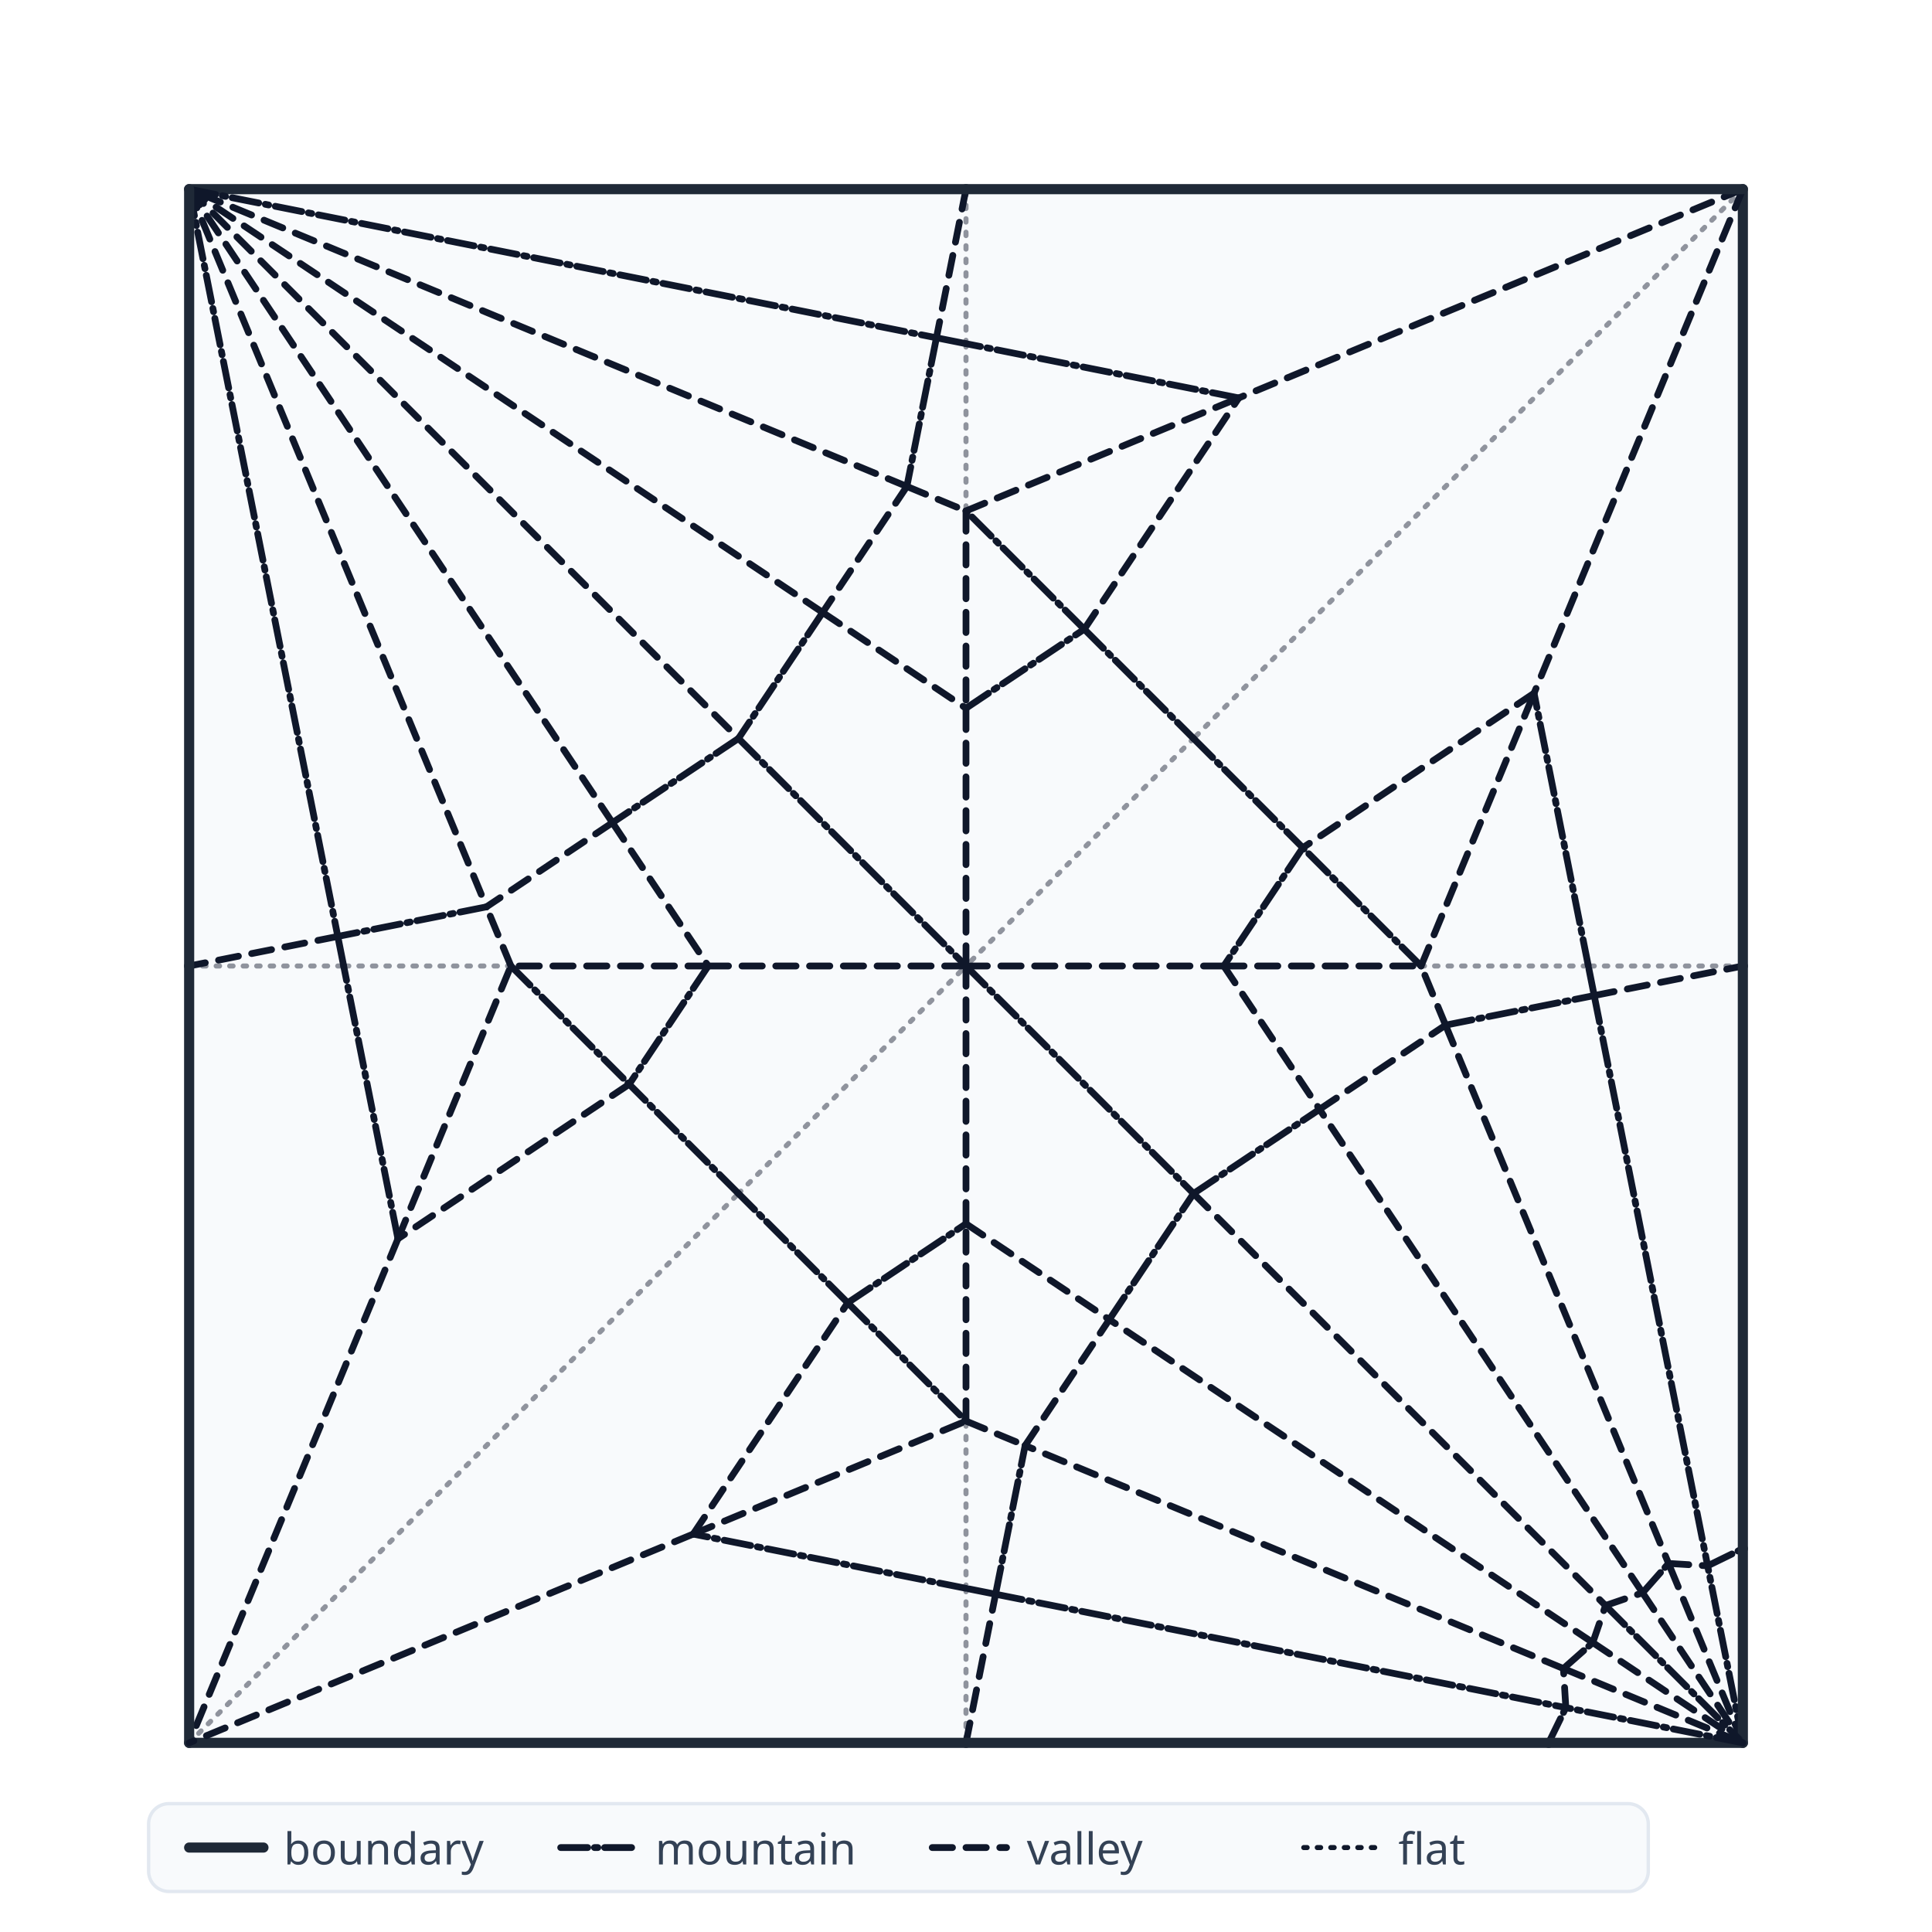
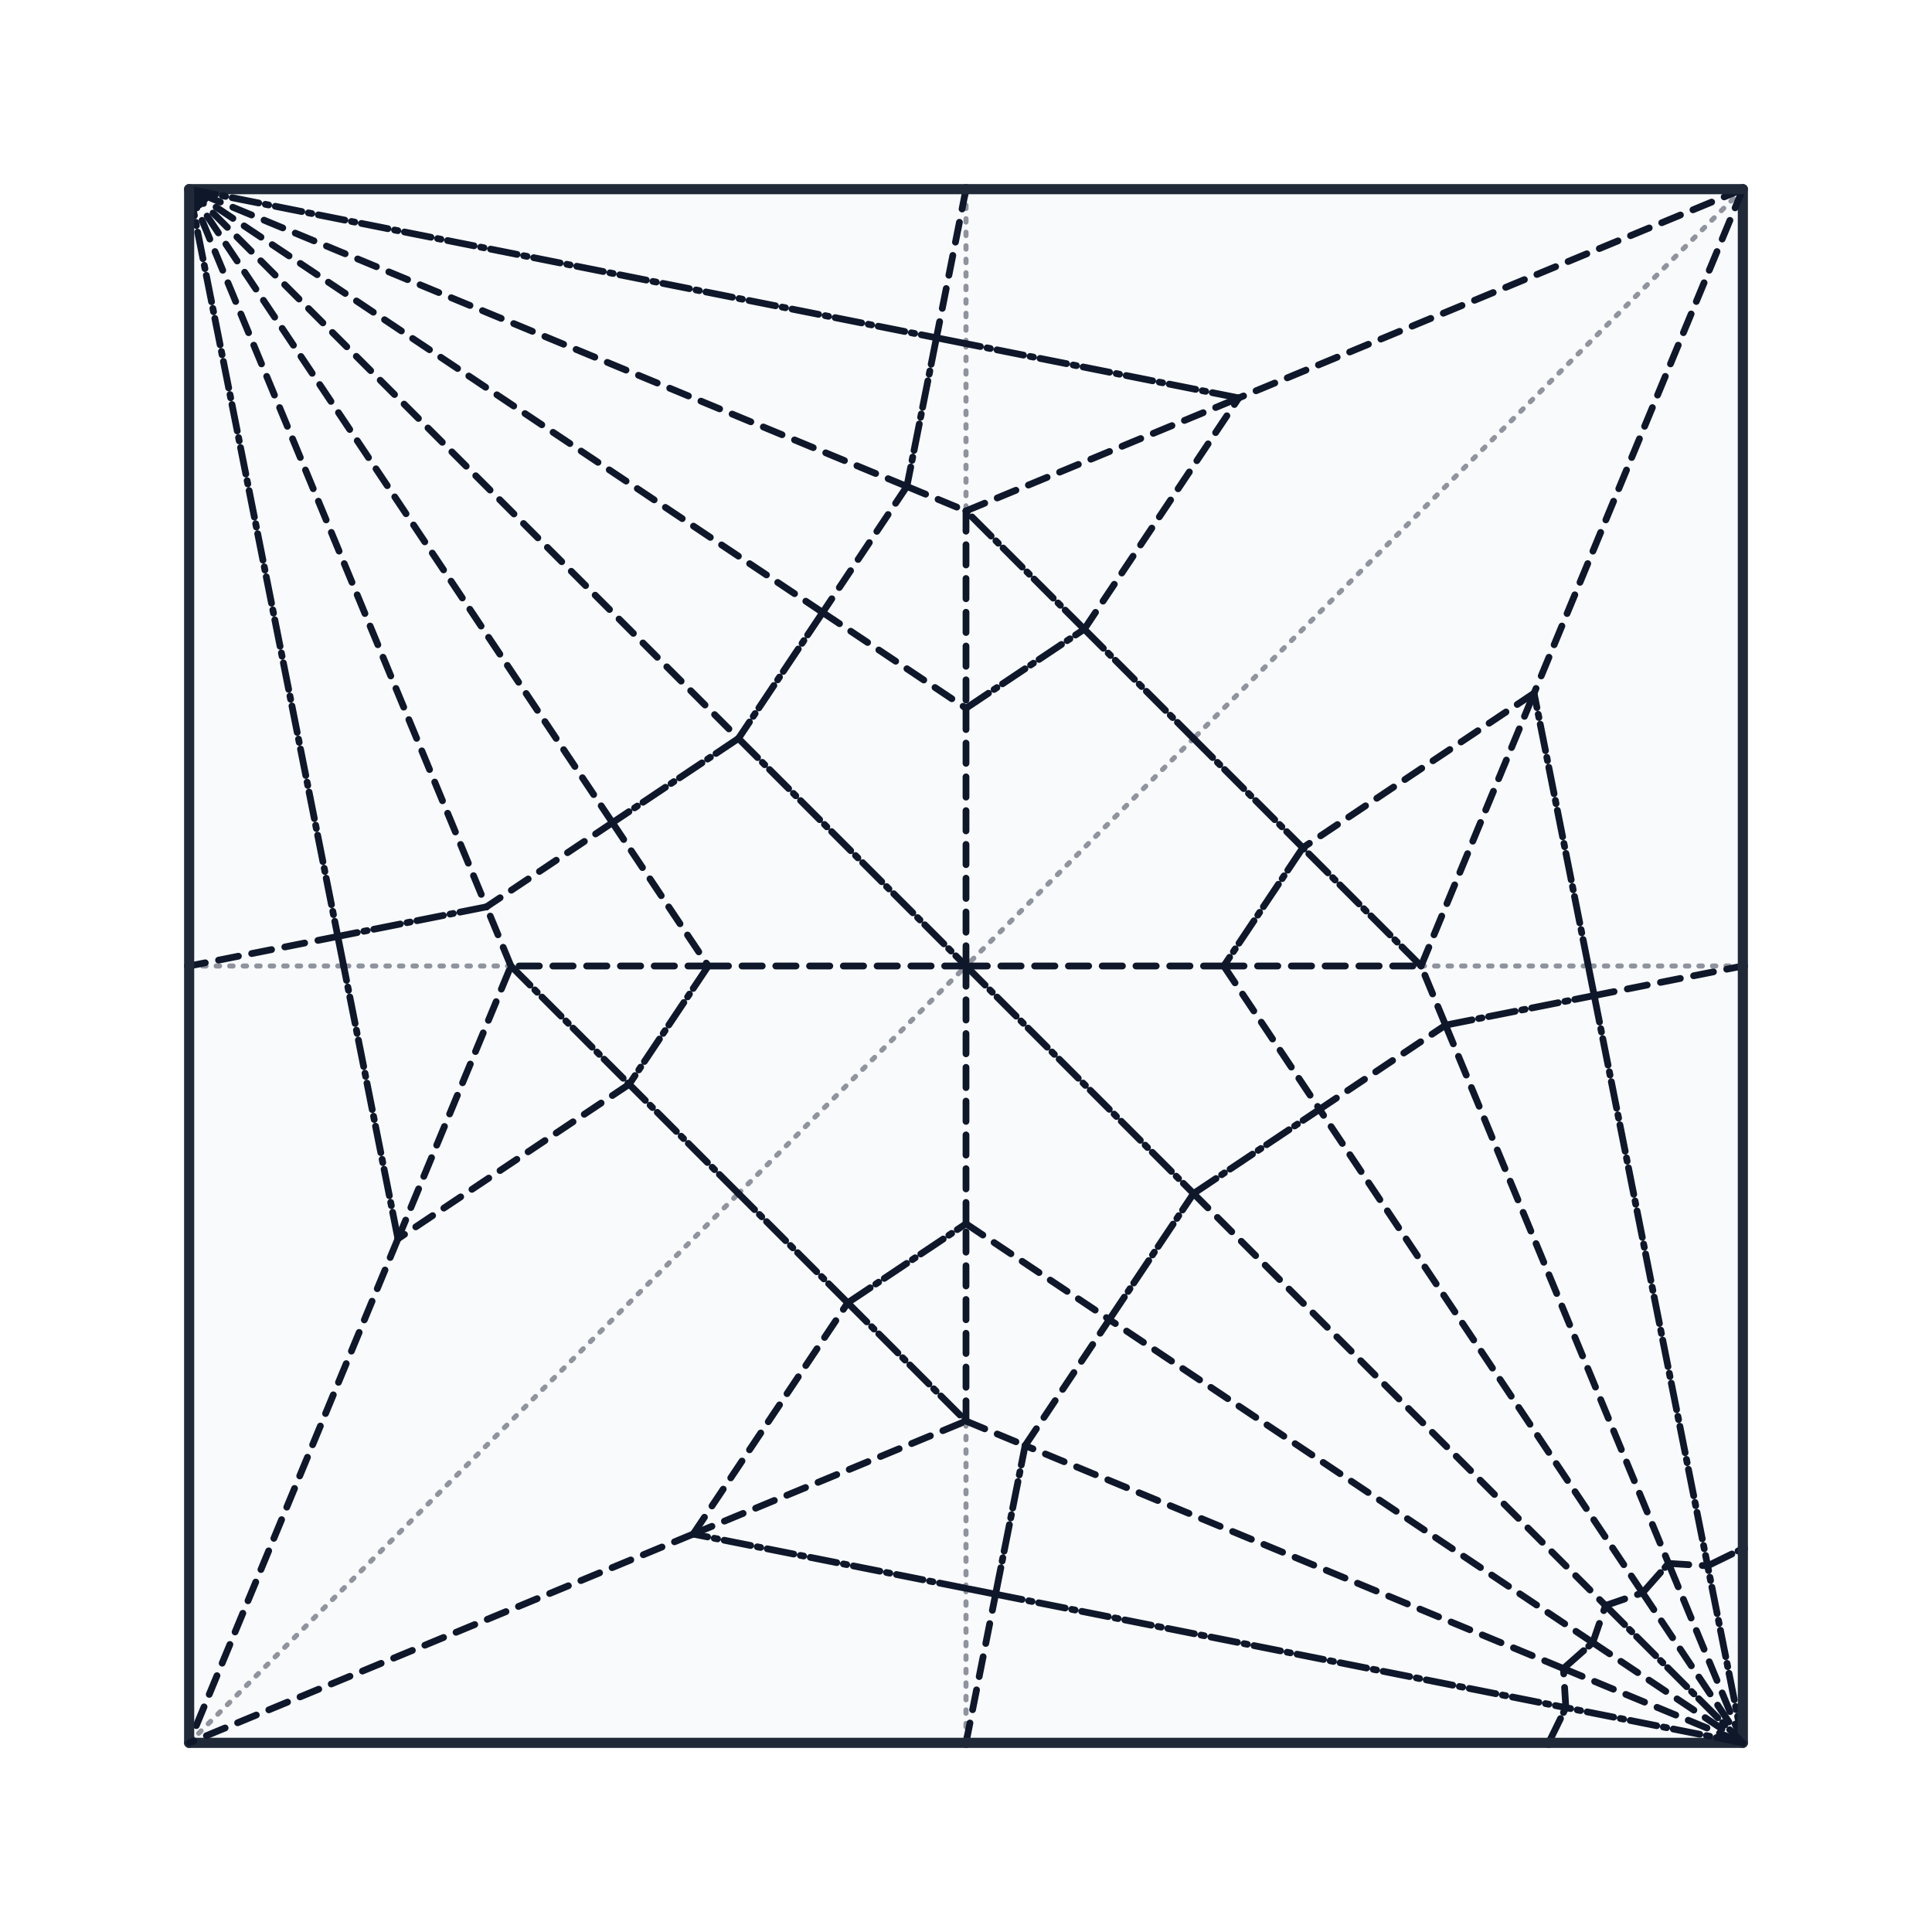
<svg xmlns="http://www.w3.org/2000/svg" width="572" height="572" viewBox="0 0 572 572" font-family="ui-sans-serif, system-ui, sans-serif">
  <defs>
    <filter id="layerShadow" x="-20%" y="-20%" width="140%" height="140%">
      <feDropShadow dx="0" dy="1" stdDeviation="1.1" flood-color="#0f172a" flood-opacity="0.18" />
    </filter>
  </defs>
  <g data-layer="paper">
    <polygon points="321.015,186.285 286,151.269 286,209.681" fill="#f8fafc" stroke="none" data-kind="face" data-face-index="0" />
    <polygon points="286,101.75 286,151.269 366.765,117.815" fill="#f8fafc" stroke="none" data-kind="face" data-face-index="1" />
    <polygon points="366.765,117.815 286,151.269 321.015,186.285" fill="#f8fafc" stroke="none" data-kind="face" data-face-index="2" />
    <polygon points="286,151.269 286,101.75 277.246,100.009 268.492,144.017" fill="#f8fafc" stroke="none" data-kind="face" data-face-index="3" />
    <polygon points="286,209.681 286,151.269 268.492,144.017 243.563,181.326" fill="#f8fafc" stroke="none" data-kind="face" data-face-index="4" />
    <polygon points="362.319,286 420.731,286 385.715,250.985" fill="#f8fafc" stroke="none" data-kind="face" data-face-index="5" />
    <polygon points="385.715,250.985 420.731,286 454.185,205.235" fill="#f8fafc" stroke="none" data-kind="face" data-face-index="6" />
    <polygon points="454.185,205.235 420.731,286 470.25,286" fill="#f8fafc" stroke="none" data-kind="face" data-face-index="7" />
    <polygon points="427.983,303.508 420.731,286 362.319,286 390.674,328.437" fill="#f8fafc" stroke="none" data-kind="face" data-face-index="8" />
    <polygon points="471.991,294.754 470.25,286 420.731,286 427.983,303.508" fill="#f8fafc" stroke="none" data-kind="face" data-face-index="9" />
    <polygon points="516,286 470.25,286 471.991,294.754" fill="#f8fafc" stroke="none" data-kind="face" data-face-index="10" />
    <polygon points="390.674,328.437 362.319,286 286,286 353.365,353.365" fill="#f8fafc" stroke="none" data-kind="face" data-face-index="11" />
    <polygon points="516,286 516,56 454.185,205.235 470.25,286" fill="#f8fafc" stroke="none" data-kind="face" data-face-index="12" />
    <polygon points="516,56 353.365,218.635 385.715,250.985 454.185,205.235" fill="#f8fafc" stroke="none" data-kind="face" data-face-index="13" />
    <polygon points="353.365,218.635 286,286 362.319,286 385.715,250.985" fill="#f8fafc" stroke="none" data-kind="face" data-face-index="14" />
    <polygon points="286,286 286,209.681 243.563,181.326 218.635,218.635" fill="#f8fafc" stroke="none" data-kind="face" data-face-index="15" />
    <polygon points="286,101.75 286,56 277.246,100.009" fill="#f8fafc" stroke="none" data-kind="face" data-face-index="16" />
    <polygon points="353.365,218.635 516,56 366.765,117.815 321.015,186.285" fill="#f8fafc" stroke="none" data-kind="face" data-face-index="17" />
    <polygon points="516,56 286,56 286,101.75 366.765,117.815" fill="#f8fafc" stroke="none" data-kind="face" data-face-index="18" />
    <polygon points="286,286 353.365,218.635 321.015,186.285 286,209.681" fill="#f8fafc" stroke="none" data-kind="face" data-face-index="19" />
    <polygon points="286,286 218.635,218.635 181.326,243.563 209.681,286" fill="#f8fafc" stroke="none" data-kind="face" data-face-index="20" />
    <polygon points="56,286 101.75,286 100.009,277.246" fill="#f8fafc" stroke="none" data-kind="face" data-face-index="21" />
    <polygon points="56,516 218.635,353.365 186.285,321.015 117.815,366.765" fill="#f8fafc" stroke="none" data-kind="face" data-face-index="22" />
    <polygon points="56,516 117.815,366.765 101.75,286 56,286" fill="#f8fafc" stroke="none" data-kind="face" data-face-index="23" />
    <polygon points="218.635,353.365 286,286 209.681,286 186.285,321.015" fill="#f8fafc" stroke="none" data-kind="face" data-face-index="24" />
    <polygon points="286,516 294.754,471.991 286,470.25" fill="#f8fafc" stroke="none" data-kind="face" data-face-index="25" />
    <polygon points="353.365,353.365 286,286 286,362.319 328.437,390.674" fill="#f8fafc" stroke="none" data-kind="face" data-face-index="26" />
    <polygon points="56,516 286,516 286,470.25 205.235,454.185" fill="#f8fafc" stroke="none" data-kind="face" data-face-index="27" />
    <polygon points="56,516 205.235,454.185 250.985,385.715 218.635,353.365" fill="#f8fafc" stroke="none" data-kind="face" data-face-index="28" />
    <polygon points="286,362.319 286,286 218.635,353.365 250.985,385.715" fill="#f8fafc" stroke="none" data-kind="face" data-face-index="29" />
    <polygon points="286,420.731 286,362.319 250.985,385.715" fill="#f8fafc" stroke="none" data-kind="face" data-face-index="30" />
    <polygon points="205.235,454.185 286,420.731 250.985,385.715" fill="#f8fafc" stroke="none" data-kind="face" data-face-index="31" />
    <polygon points="286,470.25 286,420.731 205.235,454.185" fill="#f8fafc" stroke="none" data-kind="face" data-face-index="32" />
    <polygon points="328.437,390.674 286,362.319 286,420.731 303.508,427.983" fill="#f8fafc" stroke="none" data-kind="face" data-face-index="33" />
    <polygon points="303.508,427.983 286,420.731 286,470.25 294.754,471.991" fill="#f8fafc" stroke="none" data-kind="face" data-face-index="34" />
    <polygon points="209.681,286 151.269,286 186.285,321.015" fill="#f8fafc" stroke="none" data-kind="face" data-face-index="35" />
    <polygon points="117.815,366.765 151.269,286 101.75,286" fill="#f8fafc" stroke="none" data-kind="face" data-face-index="36" />
    <polygon points="186.285,321.015 151.269,286 117.815,366.765" fill="#f8fafc" stroke="none" data-kind="face" data-face-index="37" />
    <polygon points="100.009,277.246 101.75,286 151.269,286 144.017,268.492" fill="#f8fafc" stroke="none" data-kind="face" data-face-index="38" />
    <polygon points="144.017,268.492 151.269,286 209.681,286 181.326,243.563" fill="#f8fafc" stroke="none" data-kind="face" data-face-index="39" />
    <polygon points="486.313,471.57 390.674,328.437 353.365,353.365 475.341,475.341" fill="#f8fafc" stroke="none" data-kind="face" data-face-index="40" />
    <polygon points="516,458.5 516,286 471.991,294.754 505.575,463.592" fill="#f8fafc" stroke="none" data-kind="face" data-face-index="41" />
    <polygon points="505.575,463.592 471.991,294.754 427.983,303.508 493.996,462.877" fill="#f8fafc" stroke="none" data-kind="face" data-face-index="42" />
    <polygon points="493.996,462.877 427.983,303.508 390.674,328.437 486.313,471.57" fill="#f8fafc" stroke="none" data-kind="face" data-face-index="43" />
    <polygon points="462.877,493.996 303.508,427.983 294.754,471.991 463.592,505.575" fill="#f8fafc" stroke="none" data-kind="face" data-face-index="44" />
    <polygon points="471.57,486.313 328.437,390.674 303.508,427.983 462.877,493.996" fill="#f8fafc" stroke="none" data-kind="face" data-face-index="45" />
    <polygon points="475.341,475.341 353.365,353.365 328.437,390.674 471.57,486.313" fill="#f8fafc" stroke="none" data-kind="face" data-face-index="46" />
    <polygon points="286,516 458.5,516 463.592,505.575 294.754,471.991" fill="#f8fafc" stroke="none" data-kind="face" data-face-index="47" />
    <polygon points="286,56 56,56 277.246,100.009" fill="#f8fafc" stroke="none" data-kind="face" data-face-index="48" />
    <polygon points="243.563,181.326 56,56 218.635,218.635" fill="#f8fafc" stroke="none" data-kind="face" data-face-index="49" />
    <polygon points="268.492,144.017 56,56 243.563,181.326" fill="#f8fafc" stroke="none" data-kind="face" data-face-index="50" />
    <polygon points="277.246,100.009 56,56 268.492,144.017" fill="#f8fafc" stroke="none" data-kind="face" data-face-index="51" />
    <polygon points="56,56 144.017,268.492 181.326,243.563" fill="#f8fafc" stroke="none" data-kind="face" data-face-index="52" />
    <polygon points="56,56 100.009,277.246 144.017,268.492" fill="#f8fafc" stroke="none" data-kind="face" data-face-index="53" />
    <polygon points="56,56 56,286 100.009,277.246" fill="#f8fafc" stroke="none" data-kind="face" data-face-index="54" />
    <polygon points="218.635,218.635 56,56 181.326,243.563" fill="#f8fafc" stroke="none" data-kind="face" data-face-index="55" />
    <polygon points="516,516 493.996,462.877 486.313,471.57" fill="#f8fafc" stroke="none" data-kind="face" data-face-index="56" />
    <polygon points="516,516 505.575,463.592 493.996,462.877" fill="#f8fafc" stroke="none" data-kind="face" data-face-index="57" />
    <polygon points="516,516 516,458.5 505.575,463.592" fill="#f8fafc" stroke="none" data-kind="face" data-face-index="58" />
    <polygon points="516,516 486.313,471.57 475.341,475.341" fill="#f8fafc" stroke="none" data-kind="face" data-face-index="59" />
    <polygon points="458.5,516 516,516 463.592,505.575" fill="#f8fafc" stroke="none" data-kind="face" data-face-index="60" />
    <polygon points="516,516 475.341,475.341 471.57,486.313" fill="#f8fafc" stroke="none" data-kind="face" data-face-index="61" />
    <polygon points="516,516 471.57,486.313 462.877,493.996" fill="#f8fafc" stroke="none" data-kind="face" data-face-index="62" />
    <polygon points="516,516 462.877,493.996 463.592,505.575" fill="#f8fafc" stroke="none" data-kind="face" data-face-index="63" />
  </g>
  <g data-layer="creases">
    <line class="crease-M" data-kind="crease" x1="321.015" y1="186.285" x2="286" y2="151.269" stroke="#0f172a" stroke-width="2" stroke-linecap="round" stroke-dasharray="8 2 1 2" data-crease-id="11" />
    <line class="crease-V" data-kind="crease" x1="286" y1="151.269" x2="286" y2="209.681" stroke="#0f172a" stroke-width="2" stroke-linecap="round" stroke-dasharray="6 4" data-name="s2" data-bel-name="s2" data-crease-id="4" />
    <line class="crease-M" data-kind="crease" x1="286" y1="209.681" x2="321.015" y2="186.285" stroke="#0f172a" stroke-width="2" stroke-linecap="round" stroke-dasharray="8 2 1 2" data-name="n4" data-bel-name="n4" data-crease-id="15" />
    <line class="crease-F" data-kind="crease" x1="286" y1="101.75" x2="286" y2="151.269" stroke="#0f172a" stroke-width="1.5" stroke-linecap="round" stroke-dasharray="1 3" opacity="0.45" data-name="s2" data-bel-name="s2" data-crease-id="4" />
    <line class="crease-V" data-kind="crease" x1="286" y1="151.269" x2="366.765" y2="117.815" stroke="#0f172a" stroke-width="2" stroke-linecap="round" stroke-dasharray="6 4" data-crease-id="10" />
    <line class="crease-M" data-kind="crease" x1="366.765" y1="117.815" x2="286" y2="101.75" stroke="#0f172a" stroke-width="2" stroke-linecap="round" stroke-dasharray="8 2 1 2" data-name="n4" data-bel-name="n4" data-crease-id="15" />
    <line class="crease-V" data-kind="crease" x1="321.015" y1="186.285" x2="366.765" y2="117.815" stroke="#0f172a" stroke-width="2" stroke-linecap="round" stroke-dasharray="6 4" data-name="n4" data-bel-name="n4" data-crease-id="15" />
    <line class="crease-M" data-kind="crease" x1="286" y1="101.75" x2="277.246" y2="100.009" stroke="#0f172a" stroke-width="2" stroke-linecap="round" stroke-dasharray="8 2 1 2" data-name="n4" data-bel-name="n4" data-crease-id="15" />
    <line class="crease-M" data-kind="crease" x1="277.246" y1="100.009" x2="268.492" y2="144.017" stroke="#0f172a" stroke-width="2" stroke-linecap="round" stroke-dasharray="8 2 1 2" data-name="tail" data-bel-name="tail" data-crease-id="17" />
    <line class="crease-V" data-kind="crease" x1="268.492" y1="144.017" x2="286" y2="151.269" stroke="#0f172a" stroke-width="2" stroke-linecap="round" stroke-dasharray="6 4" data-crease-id="10" />
    <line class="crease-V" data-kind="crease" x1="268.492" y1="144.017" x2="243.563" y2="181.326" stroke="#0f172a" stroke-width="2" stroke-linecap="round" stroke-dasharray="6 4" data-name="tail" data-bel-name="tail" data-crease-id="17" />
    <line class="crease-V" data-kind="crease" x1="243.563" y1="181.326" x2="286" y2="209.681" stroke="#0f172a" stroke-width="2" stroke-linecap="round" stroke-dasharray="6 4" data-name="n4" data-bel-name="n4" data-crease-id="15" />
    <line class="crease-V" data-kind="crease" x1="362.319" y1="286" x2="420.731" y2="286" stroke="#0f172a" stroke-width="2" stroke-linecap="round" stroke-dasharray="6 4" data-name="s2" data-bel-name="s2" data-crease-id="4" />
    <line class="crease-M" data-kind="crease" x1="420.731" y1="286" x2="385.715" y2="250.985" stroke="#0f172a" stroke-width="2" stroke-linecap="round" stroke-dasharray="8 2 1 2" data-crease-id="11" />
    <line class="crease-M" data-kind="crease" x1="385.715" y1="250.985" x2="362.319" y2="286" stroke="#0f172a" stroke-width="2" stroke-linecap="round" stroke-dasharray="8 2 1 2" data-name="n3" data-bel-name="n3" data-crease-id="14" />
    <line class="crease-V" data-kind="crease" x1="420.731" y1="286" x2="454.185" y2="205.235" stroke="#0f172a" stroke-width="2" stroke-linecap="round" stroke-dasharray="6 4" data-crease-id="9" />
    <line class="crease-V" data-kind="crease" x1="454.185" y1="205.235" x2="385.715" y2="250.985" stroke="#0f172a" stroke-width="2" stroke-linecap="round" stroke-dasharray="6 4" data-name="n3" data-bel-name="n3" data-crease-id="14" />
    <line class="crease-F" data-kind="crease" x1="420.731" y1="286" x2="470.25" y2="286" stroke="#0f172a" stroke-width="1.5" stroke-linecap="round" stroke-dasharray="1 3" opacity="0.45" data-name="s2" data-bel-name="s2" data-crease-id="4" />
    <line class="crease-M" data-kind="crease" x1="470.25" y1="286" x2="454.185" y2="205.235" stroke="#0f172a" stroke-width="2" stroke-linecap="round" stroke-dasharray="8 2 1 2" data-name="n3" data-bel-name="n3" data-crease-id="14" />
    <line class="crease-V" data-kind="crease" x1="427.983" y1="303.508" x2="420.731" y2="286" stroke="#0f172a" stroke-width="2" stroke-linecap="round" stroke-dasharray="6 4" data-crease-id="9" />
    <line class="crease-V" data-kind="crease" x1="362.319" y1="286" x2="390.674" y2="328.437" stroke="#0f172a" stroke-width="2" stroke-linecap="round" stroke-dasharray="6 4" data-name="n3" data-bel-name="n3" data-crease-id="14" />
    <line class="crease-V" data-kind="crease" x1="390.674" y1="328.437" x2="427.983" y2="303.508" stroke="#0f172a" stroke-width="2" stroke-linecap="round" stroke-dasharray="6 4" data-name="neck" data-bel-name="neck" data-crease-id="16" />
    <line class="crease-M" data-kind="crease" x1="471.991" y1="294.754" x2="470.25" y2="286" stroke="#0f172a" stroke-width="2" stroke-linecap="round" stroke-dasharray="8 2 1 2" data-name="n3" data-bel-name="n3" data-crease-id="14" />
    <line class="crease-M" data-kind="crease" x1="427.983" y1="303.508" x2="471.991" y2="294.754" stroke="#0f172a" stroke-width="2" stroke-linecap="round" stroke-dasharray="8 2 1 2" data-name="neck" data-bel-name="neck" data-crease-id="16" />
    <line class="crease-F" data-kind="crease" x1="516" y1="286" x2="470.25" y2="286" stroke="#0f172a" stroke-width="1.5" stroke-linecap="round" stroke-dasharray="1 3" opacity="0.45" data-name="s2" data-bel-name="s2" data-crease-id="4" />
    <line class="crease-V" data-kind="crease" x1="471.991" y1="294.754" x2="516" y2="286" stroke="#0f172a" stroke-width="2" stroke-linecap="round" stroke-dasharray="6 4" data-name="neck" data-bel-name="neck" data-crease-id="16" />
    <line class="crease-V" data-kind="crease" x1="362.319" y1="286" x2="286" y2="286" stroke="#0f172a" stroke-width="2" stroke-linecap="round" stroke-dasharray="6 4" data-name="s2" data-bel-name="s2" data-crease-id="4" />
    <line class="crease-M" data-kind="crease" x1="286" y1="286" x2="353.365" y2="353.365" stroke="#0f172a" stroke-width="2" stroke-linecap="round" stroke-dasharray="8 2 1 2" data-name="bd" data-bel-name="bd" data-crease-id="1" />
    <line class="crease-M" data-kind="crease" x1="353.365" y1="353.365" x2="390.674" y2="328.437" stroke="#0f172a" stroke-width="2" stroke-linecap="round" stroke-dasharray="8 2 1 2" data-name="neck" data-bel-name="neck" data-crease-id="16" />
    <line class="crease-B" data-kind="crease" x1="516" y1="286" x2="516" y2="56" stroke="#1f2937" stroke-width="3" stroke-linecap="round" />
    <line class="crease-V" data-kind="crease" x1="516" y1="56" x2="454.185" y2="205.235" stroke="#0f172a" stroke-width="2" stroke-linecap="round" stroke-dasharray="6 4" data-crease-id="9" />
    <line class="crease-F" data-kind="crease" x1="516" y1="56" x2="353.365" y2="218.635" stroke="#0f172a" stroke-width="1.5" stroke-linecap="round" stroke-dasharray="1 3" opacity="0.45" data-name="ac" data-bel-name="ac" data-crease-id="0" />
    <line class="crease-M" data-kind="crease" x1="353.365" y1="218.635" x2="385.715" y2="250.985" stroke="#0f172a" stroke-width="2" stroke-linecap="round" stroke-dasharray="8 2 1 2" data-crease-id="11" />
    <line class="crease-F" data-kind="crease" x1="353.365" y1="218.635" x2="286" y2="286" stroke="#0f172a" stroke-width="1.5" stroke-linecap="round" stroke-dasharray="1 3" opacity="0.45" data-name="ac" data-bel-name="ac" data-crease-id="0" />
    <line class="crease-V" data-kind="crease" x1="286" y1="286" x2="286" y2="209.681" stroke="#0f172a" stroke-width="2" stroke-linecap="round" stroke-dasharray="6 4" data-name="s2" data-bel-name="s2" data-crease-id="4" />
    <line class="crease-M" data-kind="crease" x1="243.563" y1="181.326" x2="218.635" y2="218.635" stroke="#0f172a" stroke-width="2" stroke-linecap="round" stroke-dasharray="8 2 1 2" data-name="tail" data-bel-name="tail" data-crease-id="17" />
    <line class="crease-M" data-kind="crease" x1="218.635" y1="218.635" x2="286" y2="286" stroke="#0f172a" stroke-width="2" stroke-linecap="round" stroke-dasharray="8 2 1 2" data-name="bd" data-bel-name="bd" data-crease-id="1" />
    <line class="crease-F" data-kind="crease" x1="286" y1="101.75" x2="286" y2="56" stroke="#0f172a" stroke-width="1.5" stroke-linecap="round" stroke-dasharray="1 3" opacity="0.45" data-name="s2" data-bel-name="s2" data-crease-id="4" />
    <line class="crease-V" data-kind="crease" x1="286" y1="56" x2="277.246" y2="100.009" stroke="#0f172a" stroke-width="2" stroke-linecap="round" stroke-dasharray="6 4" data-name="tail" data-bel-name="tail" data-crease-id="17" />
    <line class="crease-V" data-kind="crease" x1="516" y1="56" x2="366.765" y2="117.815" stroke="#0f172a" stroke-width="2" stroke-linecap="round" stroke-dasharray="6 4" data-crease-id="10" />
    <line class="crease-M" data-kind="crease" x1="321.015" y1="186.285" x2="353.365" y2="218.635" stroke="#0f172a" stroke-width="2" stroke-linecap="round" stroke-dasharray="8 2 1 2" data-crease-id="11" />
    <line class="crease-B" data-kind="crease" x1="516" y1="56" x2="286" y2="56" stroke="#1f2937" stroke-width="3" stroke-linecap="round" />
    <line class="crease-M" data-kind="crease" x1="218.635" y1="218.635" x2="181.326" y2="243.563" stroke="#0f172a" stroke-width="2" stroke-linecap="round" stroke-dasharray="8 2 1 2" data-name="tail" data-bel-name="tail" data-crease-id="17" />
    <line class="crease-V" data-kind="crease" x1="181.326" y1="243.563" x2="209.681" y2="286" stroke="#0f172a" stroke-width="2" stroke-linecap="round" stroke-dasharray="6 4" data-name="n2" data-bel-name="n2" data-crease-id="13" />
    <line class="crease-V" data-kind="crease" x1="209.681" y1="286" x2="286" y2="286" stroke="#0f172a" stroke-width="2" stroke-linecap="round" stroke-dasharray="6 4" data-name="s1" data-bel-name="s1" data-crease-id="2" />
    <line class="crease-F" data-kind="crease" x1="56" y1="286" x2="101.75" y2="286" stroke="#0f172a" stroke-width="1.5" stroke-linecap="round" stroke-dasharray="1 3" opacity="0.45" data-name="s1" data-bel-name="s1" data-crease-id="2" />
    <line class="crease-M" data-kind="crease" x1="101.75" y1="286" x2="100.009" y2="277.246" stroke="#0f172a" stroke-width="2" stroke-linecap="round" stroke-dasharray="8 2 1 2" data-name="n2" data-bel-name="n2" data-crease-id="13" />
    <line class="crease-V" data-kind="crease" x1="100.009" y1="277.246" x2="56" y2="286" stroke="#0f172a" stroke-width="2" stroke-linecap="round" stroke-dasharray="6 4" data-name="tail" data-bel-name="tail" data-crease-id="17" />
    <line class="crease-F" data-kind="crease" x1="56" y1="516" x2="218.635" y2="353.365" stroke="#0f172a" stroke-width="1.5" stroke-linecap="round" stroke-dasharray="1 3" opacity="0.45" data-name="ac" data-bel-name="ac" data-crease-id="0" />
    <line class="crease-M" data-kind="crease" x1="218.635" y1="353.365" x2="186.285" y2="321.015" stroke="#0f172a" stroke-width="2" stroke-linecap="round" stroke-dasharray="8 2 1 2" data-crease-id="8" />
    <line class="crease-V" data-kind="crease" x1="186.285" y1="321.015" x2="117.815" y2="366.765" stroke="#0f172a" stroke-width="2" stroke-linecap="round" stroke-dasharray="6 4" data-name="n2" data-bel-name="n2" data-crease-id="13" />
    <line class="crease-V" data-kind="crease" x1="117.815" y1="366.765" x2="56" y2="516" stroke="#0f172a" stroke-width="2" stroke-linecap="round" stroke-dasharray="6 4" data-crease-id="7" />
    <line class="crease-M" data-kind="crease" x1="117.815" y1="366.765" x2="101.75" y2="286" stroke="#0f172a" stroke-width="2" stroke-linecap="round" stroke-dasharray="8 2 1 2" data-name="n2" data-bel-name="n2" data-crease-id="13" />
    <line class="crease-B" data-kind="crease" x1="56" y1="286" x2="56" y2="516" stroke="#1f2937" stroke-width="3" stroke-linecap="round" />
    <line class="crease-F" data-kind="crease" x1="218.635" y1="353.365" x2="286" y2="286" stroke="#0f172a" stroke-width="1.5" stroke-linecap="round" stroke-dasharray="1 3" opacity="0.45" data-name="ac" data-bel-name="ac" data-crease-id="0" />
    <line class="crease-M" data-kind="crease" x1="209.681" y1="286" x2="186.285" y2="321.015" stroke="#0f172a" stroke-width="2" stroke-linecap="round" stroke-dasharray="8 2 1 2" data-name="n2" data-bel-name="n2" data-crease-id="13" />
    <line class="crease-V" data-kind="crease" x1="286" y1="516" x2="294.754" y2="471.991" stroke="#0f172a" stroke-width="2" stroke-linecap="round" stroke-dasharray="6 4" data-name="neck" data-bel-name="neck" data-crease-id="16" />
    <line class="crease-M" data-kind="crease" x1="294.754" y1="471.991" x2="286" y2="470.25" stroke="#0f172a" stroke-width="2" stroke-linecap="round" stroke-dasharray="8 2 1 2" data-name="n1" data-bel-name="n1" data-crease-id="12" />
    <line class="crease-F" data-kind="crease" x1="286" y1="470.25" x2="286" y2="516" stroke="#0f172a" stroke-width="1.5" stroke-linecap="round" stroke-dasharray="1 3" opacity="0.45" data-name="s1" data-bel-name="s1" data-crease-id="2" />
    <line class="crease-V" data-kind="crease" x1="286" y1="286" x2="286" y2="362.319" stroke="#0f172a" stroke-width="2" stroke-linecap="round" stroke-dasharray="6 4" data-name="s1" data-bel-name="s1" data-crease-id="2" />
    <line class="crease-V" data-kind="crease" x1="286" y1="362.319" x2="328.437" y2="390.674" stroke="#0f172a" stroke-width="2" stroke-linecap="round" stroke-dasharray="6 4" data-name="n1" data-bel-name="n1" data-crease-id="12" />
    <line class="crease-M" data-kind="crease" x1="328.437" y1="390.674" x2="353.365" y2="353.365" stroke="#0f172a" stroke-width="2" stroke-linecap="round" stroke-dasharray="8 2 1 2" data-name="neck" data-bel-name="neck" data-crease-id="16" />
    <line class="crease-B" data-kind="crease" x1="56" y1="516" x2="286" y2="516" stroke="#1f2937" stroke-width="3" stroke-linecap="round" />
    <line class="crease-M" data-kind="crease" x1="286" y1="470.25" x2="205.235" y2="454.185" stroke="#0f172a" stroke-width="2" stroke-linecap="round" stroke-dasharray="8 2 1 2" data-name="n1" data-bel-name="n1" data-crease-id="12" />
    <line class="crease-V" data-kind="crease" x1="205.235" y1="454.185" x2="56" y2="516" stroke="#0f172a" stroke-width="2" stroke-linecap="round" stroke-dasharray="6 4" data-crease-id="6" />
    <line class="crease-V" data-kind="crease" x1="205.235" y1="454.185" x2="250.985" y2="385.715" stroke="#0f172a" stroke-width="2" stroke-linecap="round" stroke-dasharray="6 4" data-name="n1" data-bel-name="n1" data-crease-id="12" />
    <line class="crease-M" data-kind="crease" x1="250.985" y1="385.715" x2="218.635" y2="353.365" stroke="#0f172a" stroke-width="2" stroke-linecap="round" stroke-dasharray="8 2 1 2" data-crease-id="8" />
    <line class="crease-M" data-kind="crease" x1="250.985" y1="385.715" x2="286" y2="362.319" stroke="#0f172a" stroke-width="2" stroke-linecap="round" stroke-dasharray="8 2 1 2" data-name="n1" data-bel-name="n1" data-crease-id="12" />
    <line class="crease-V" data-kind="crease" x1="286" y1="420.731" x2="286" y2="362.319" stroke="#0f172a" stroke-width="2" stroke-linecap="round" stroke-dasharray="6 4" data-name="s1" data-bel-name="s1" data-crease-id="2" />
    <line class="crease-M" data-kind="crease" x1="250.985" y1="385.715" x2="286" y2="420.731" stroke="#0f172a" stroke-width="2" stroke-linecap="round" stroke-dasharray="8 2 1 2" data-crease-id="8" />
    <line class="crease-V" data-kind="crease" x1="205.235" y1="454.185" x2="286" y2="420.731" stroke="#0f172a" stroke-width="2" stroke-linecap="round" stroke-dasharray="6 4" data-crease-id="6" />
    <line class="crease-F" data-kind="crease" x1="286" y1="470.25" x2="286" y2="420.731" stroke="#0f172a" stroke-width="1.5" stroke-linecap="round" stroke-dasharray="1 3" opacity="0.45" data-name="s1" data-bel-name="s1" data-crease-id="2" />
    <line class="crease-V" data-kind="crease" x1="286" y1="420.731" x2="303.508" y2="427.983" stroke="#0f172a" stroke-width="2" stroke-linecap="round" stroke-dasharray="6 4" data-crease-id="6" />
    <line class="crease-V" data-kind="crease" x1="303.508" y1="427.983" x2="328.437" y2="390.674" stroke="#0f172a" stroke-width="2" stroke-linecap="round" stroke-dasharray="6 4" data-name="neck" data-bel-name="neck" data-crease-id="16" />
    <line class="crease-M" data-kind="crease" x1="294.754" y1="471.991" x2="303.508" y2="427.983" stroke="#0f172a" stroke-width="2" stroke-linecap="round" stroke-dasharray="8 2 1 2" data-name="neck" data-bel-name="neck" data-crease-id="16" />
    <line class="crease-V" data-kind="crease" x1="209.681" y1="286" x2="151.269" y2="286" stroke="#0f172a" stroke-width="2" stroke-linecap="round" stroke-dasharray="6 4" data-name="s1" data-bel-name="s1" data-crease-id="2" />
    <line class="crease-M" data-kind="crease" x1="151.269" y1="286" x2="186.285" y2="321.015" stroke="#0f172a" stroke-width="2" stroke-linecap="round" stroke-dasharray="8 2 1 2" data-crease-id="8" />
    <line class="crease-V" data-kind="crease" x1="117.815" y1="366.765" x2="151.269" y2="286" stroke="#0f172a" stroke-width="2" stroke-linecap="round" stroke-dasharray="6 4" data-crease-id="7" />
    <line class="crease-F" data-kind="crease" x1="151.269" y1="286" x2="101.75" y2="286" stroke="#0f172a" stroke-width="1.5" stroke-linecap="round" stroke-dasharray="1 3" opacity="0.45" data-name="s1" data-bel-name="s1" data-crease-id="2" />
    <line class="crease-V" data-kind="crease" x1="151.269" y1="286" x2="144.017" y2="268.492" stroke="#0f172a" stroke-width="2" stroke-linecap="round" stroke-dasharray="6 4" data-crease-id="7" />
    <line class="crease-M" data-kind="crease" x1="144.017" y1="268.492" x2="100.009" y2="277.246" stroke="#0f172a" stroke-width="2" stroke-linecap="round" stroke-dasharray="8 2 1 2" data-name="tail" data-bel-name="tail" data-crease-id="17" />
    <line class="crease-V" data-kind="crease" x1="181.326" y1="243.563" x2="144.017" y2="268.492" stroke="#0f172a" stroke-width="2" stroke-linecap="round" stroke-dasharray="6 4" data-name="tail" data-bel-name="tail" data-crease-id="17" />
    <line class="crease-V" data-kind="crease" x1="486.313" y1="471.57" x2="390.674" y2="328.437" stroke="#0f172a" stroke-width="2" stroke-linecap="round" stroke-dasharray="6 4" data-name="n3" data-bel-name="n3" data-crease-id="14" />
    <line class="crease-V" data-kind="crease" x1="353.365" y1="353.365" x2="475.341" y2="475.341" stroke="#0f172a" stroke-width="2" stroke-linecap="round" stroke-dasharray="6 4" data-name="bd" data-bel-name="bd" data-crease-id="1" />
    <line class="crease-V" data-kind="crease" x1="475.341" y1="475.341" x2="486.313" y2="471.57" stroke="#0f172a" stroke-width="2" stroke-linecap="round" stroke-dasharray="6 4" data-name="head" data-bel-name="head" data-crease-id="18" />
    <line class="crease-B" data-kind="crease" x1="516" y1="458.5" x2="516" y2="286" stroke="#1f2937" stroke-width="3" stroke-linecap="round" />
    <line class="crease-M" data-kind="crease" x1="471.991" y1="294.754" x2="505.575" y2="463.592" stroke="#0f172a" stroke-width="2" stroke-linecap="round" stroke-dasharray="8 2 1 2" data-name="n3" data-bel-name="n3" data-crease-id="14" />
    <line class="crease-M" data-kind="crease" x1="505.575" y1="463.592" x2="516" y2="458.5" stroke="#0f172a" stroke-width="2" stroke-linecap="round" stroke-dasharray="8 2 1 2" data-name="head" data-bel-name="head" data-crease-id="18" />
    <line class="crease-V" data-kind="crease" x1="427.983" y1="303.508" x2="493.996" y2="462.877" stroke="#0f172a" stroke-width="2" stroke-linecap="round" stroke-dasharray="6 4" data-crease-id="9" />
    <line class="crease-V" data-kind="crease" x1="493.996" y1="462.877" x2="505.575" y2="463.592" stroke="#0f172a" stroke-width="2" stroke-linecap="round" stroke-dasharray="6 4" data-name="head" data-bel-name="head" data-crease-id="18" />
    <line class="crease-M" data-kind="crease" x1="486.313" y1="471.57" x2="493.996" y2="462.877" stroke="#0f172a" stroke-width="2" stroke-linecap="round" stroke-dasharray="8 2 1 2" data-name="head" data-bel-name="head" data-crease-id="18" />
    <line class="crease-V" data-kind="crease" x1="462.877" y1="493.996" x2="303.508" y2="427.983" stroke="#0f172a" stroke-width="2" stroke-linecap="round" stroke-dasharray="6 4" data-crease-id="6" />
    <line class="crease-M" data-kind="crease" x1="294.754" y1="471.991" x2="463.592" y2="505.575" stroke="#0f172a" stroke-width="2" stroke-linecap="round" stroke-dasharray="8 2 1 2" data-name="n1" data-bel-name="n1" data-crease-id="12" />
    <line class="crease-V" data-kind="crease" x1="463.592" y1="505.575" x2="462.877" y2="493.996" stroke="#0f172a" stroke-width="2" stroke-linecap="round" stroke-dasharray="6 4" data-name="head" data-bel-name="head" data-crease-id="18" />
    <line class="crease-V" data-kind="crease" x1="471.57" y1="486.313" x2="328.437" y2="390.674" stroke="#0f172a" stroke-width="2" stroke-linecap="round" stroke-dasharray="6 4" data-name="n1" data-bel-name="n1" data-crease-id="12" />
    <line class="crease-M" data-kind="crease" x1="462.877" y1="493.996" x2="471.57" y2="486.313" stroke="#0f172a" stroke-width="2" stroke-linecap="round" stroke-dasharray="8 2 1 2" data-name="head" data-bel-name="head" data-crease-id="18" />
    <line class="crease-V" data-kind="crease" x1="471.57" y1="486.313" x2="475.341" y2="475.341" stroke="#0f172a" stroke-width="2" stroke-linecap="round" stroke-dasharray="6 4" data-name="head" data-bel-name="head" data-crease-id="18" />
    <line class="crease-B" data-kind="crease" x1="286" y1="516" x2="458.5" y2="516" stroke="#1f2937" stroke-width="3" stroke-linecap="round" />
    <line class="crease-M" data-kind="crease" x1="458.5" y1="516" x2="463.592" y2="505.575" stroke="#0f172a" stroke-width="2" stroke-linecap="round" stroke-dasharray="8 2 1 2" data-name="head" data-bel-name="head" data-crease-id="18" />
    <line class="crease-B" data-kind="crease" x1="286" y1="56" x2="56" y2="56" stroke="#1f2937" stroke-width="3" stroke-linecap="round" />
    <line class="crease-M" data-kind="crease" x1="56" y1="56" x2="277.246" y2="100.009" stroke="#0f172a" stroke-width="2" stroke-linecap="round" stroke-dasharray="8 2 1 2" data-name="n4" data-bel-name="n4" data-crease-id="15" />
    <line class="crease-V" data-kind="crease" x1="243.563" y1="181.326" x2="56" y2="56" stroke="#0f172a" stroke-width="2" stroke-linecap="round" stroke-dasharray="6 4" data-name="n4" data-bel-name="n4" data-crease-id="15" />
    <line class="crease-V" data-kind="crease" x1="56" y1="56" x2="218.635" y2="218.635" stroke="#0f172a" stroke-width="2" stroke-linecap="round" stroke-dasharray="6 4" data-name="bd" data-bel-name="bd" data-crease-id="1" />
    <line class="crease-V" data-kind="crease" x1="268.492" y1="144.017" x2="56" y2="56" stroke="#0f172a" stroke-width="2" stroke-linecap="round" stroke-dasharray="6 4" data-crease-id="10" />
    <line class="crease-V" data-kind="crease" x1="56" y1="56" x2="144.017" y2="268.492" stroke="#0f172a" stroke-width="2" stroke-linecap="round" stroke-dasharray="6 4" data-crease-id="7" />
    <line class="crease-V" data-kind="crease" x1="181.326" y1="243.563" x2="56" y2="56" stroke="#0f172a" stroke-width="2" stroke-linecap="round" stroke-dasharray="6 4" data-name="n2" data-bel-name="n2" data-crease-id="13" />
    <line class="crease-M" data-kind="crease" x1="56" y1="56" x2="100.009" y2="277.246" stroke="#0f172a" stroke-width="2" stroke-linecap="round" stroke-dasharray="8 2 1 2" data-name="n2" data-bel-name="n2" data-crease-id="13" />
    <line class="crease-B" data-kind="crease" x1="56" y1="56" x2="56" y2="286" stroke="#1f2937" stroke-width="3" stroke-linecap="round" />
    <line class="crease-V" data-kind="crease" x1="516" y1="516" x2="493.996" y2="462.877" stroke="#0f172a" stroke-width="2" stroke-linecap="round" stroke-dasharray="6 4" data-crease-id="9" />
    <line class="crease-V" data-kind="crease" x1="486.313" y1="471.57" x2="516" y2="516" stroke="#0f172a" stroke-width="2" stroke-linecap="round" stroke-dasharray="6 4" data-name="n3" data-bel-name="n3" data-crease-id="14" />
    <line class="crease-M" data-kind="crease" x1="516" y1="516" x2="505.575" y2="463.592" stroke="#0f172a" stroke-width="2" stroke-linecap="round" stroke-dasharray="8 2 1 2" data-name="n3" data-bel-name="n3" data-crease-id="14" />
    <line class="crease-B" data-kind="crease" x1="516" y1="516" x2="516" y2="458.5" stroke="#1f2937" stroke-width="3" stroke-linecap="round" />
    <line class="crease-M" data-kind="crease" x1="475.341" y1="475.341" x2="516" y2="516" stroke="#0f172a" stroke-width="2" stroke-linecap="round" stroke-dasharray="8 2 1 2" data-name="bd" data-bel-name="bd" data-crease-id="1" />
    <line class="crease-B" data-kind="crease" x1="458.5" y1="516" x2="516" y2="516" stroke="#1f2937" stroke-width="3" stroke-linecap="round" />
    <line class="crease-M" data-kind="crease" x1="516" y1="516" x2="463.592" y2="505.575" stroke="#0f172a" stroke-width="2" stroke-linecap="round" stroke-dasharray="8 2 1 2" data-name="n1" data-bel-name="n1" data-crease-id="12" />
    <line class="crease-V" data-kind="crease" x1="471.57" y1="486.313" x2="516" y2="516" stroke="#0f172a" stroke-width="2" stroke-linecap="round" stroke-dasharray="6 4" data-name="n1" data-bel-name="n1" data-crease-id="12" />
    <line class="crease-V" data-kind="crease" x1="462.877" y1="493.996" x2="516" y2="516" stroke="#0f172a" stroke-width="2" stroke-linecap="round" stroke-dasharray="6 4" data-crease-id="6" />
  </g>
  <g data-layer="annotations" />
-   <g data-layer="hud">
-     <rect class="legend-panel" x="44" y="534" width="444" height="26" rx="6" fill="#f8fafc" stroke="#e2e8f0" />
-     <line x1="56" y1="547" x2="78" y2="547" stroke="#1f2937" stroke-width="3" stroke-linecap="round" />
-     <text x="84" y="552" font-size="13" fill="#334155">boundary</text>
-     <line x1="166" y1="547" x2="188" y2="547" stroke="#0f172a" stroke-width="2" stroke-linecap="round" stroke-dasharray="8 2 1 2" />
-     <text x="194" y="552" font-size="13" fill="#334155">mountain</text>
-     <line x1="276" y1="547" x2="298" y2="547" stroke="#0f172a" stroke-width="2" stroke-linecap="round" stroke-dasharray="6 4" />
-     <text x="304" y="552" font-size="13" fill="#334155">valley</text>
-     <line x1="386" y1="547" x2="408" y2="547" stroke="#0f172a" stroke-width="1.5" stroke-linecap="round" stroke-dasharray="1 3" />
-     <text x="414" y="552" font-size="13" fill="#334155">flat</text>
-   </g>
</svg>
